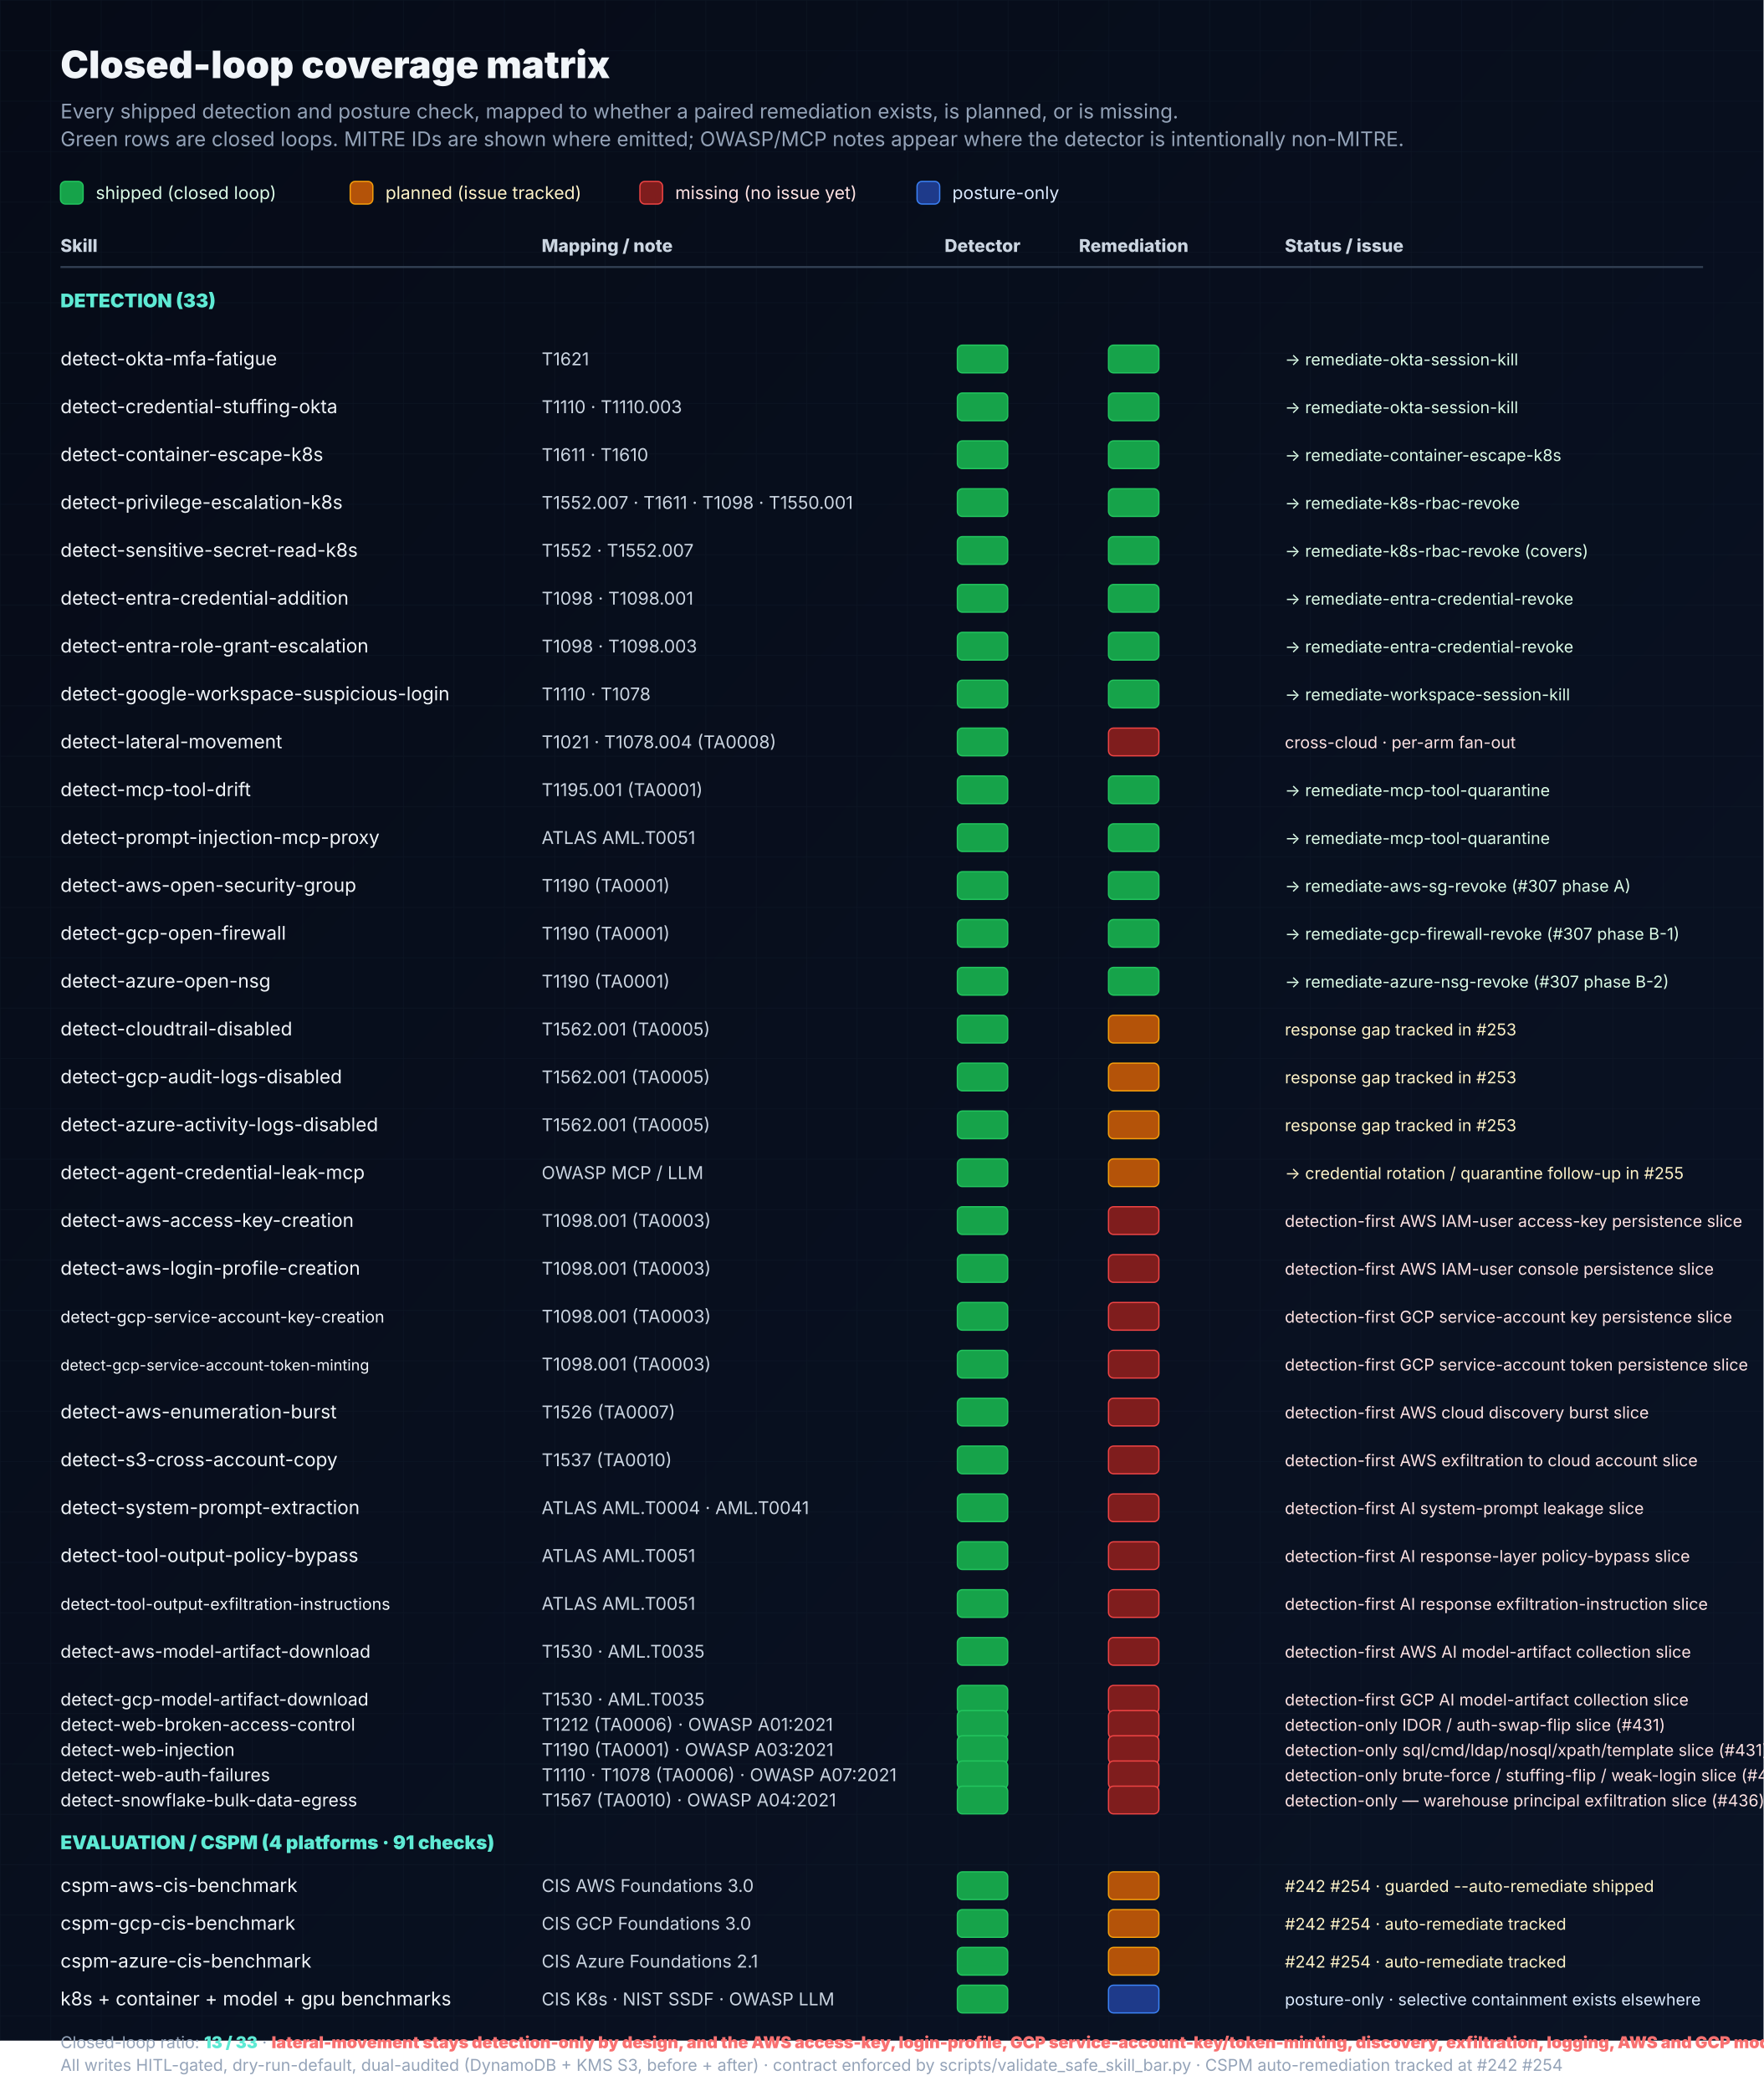
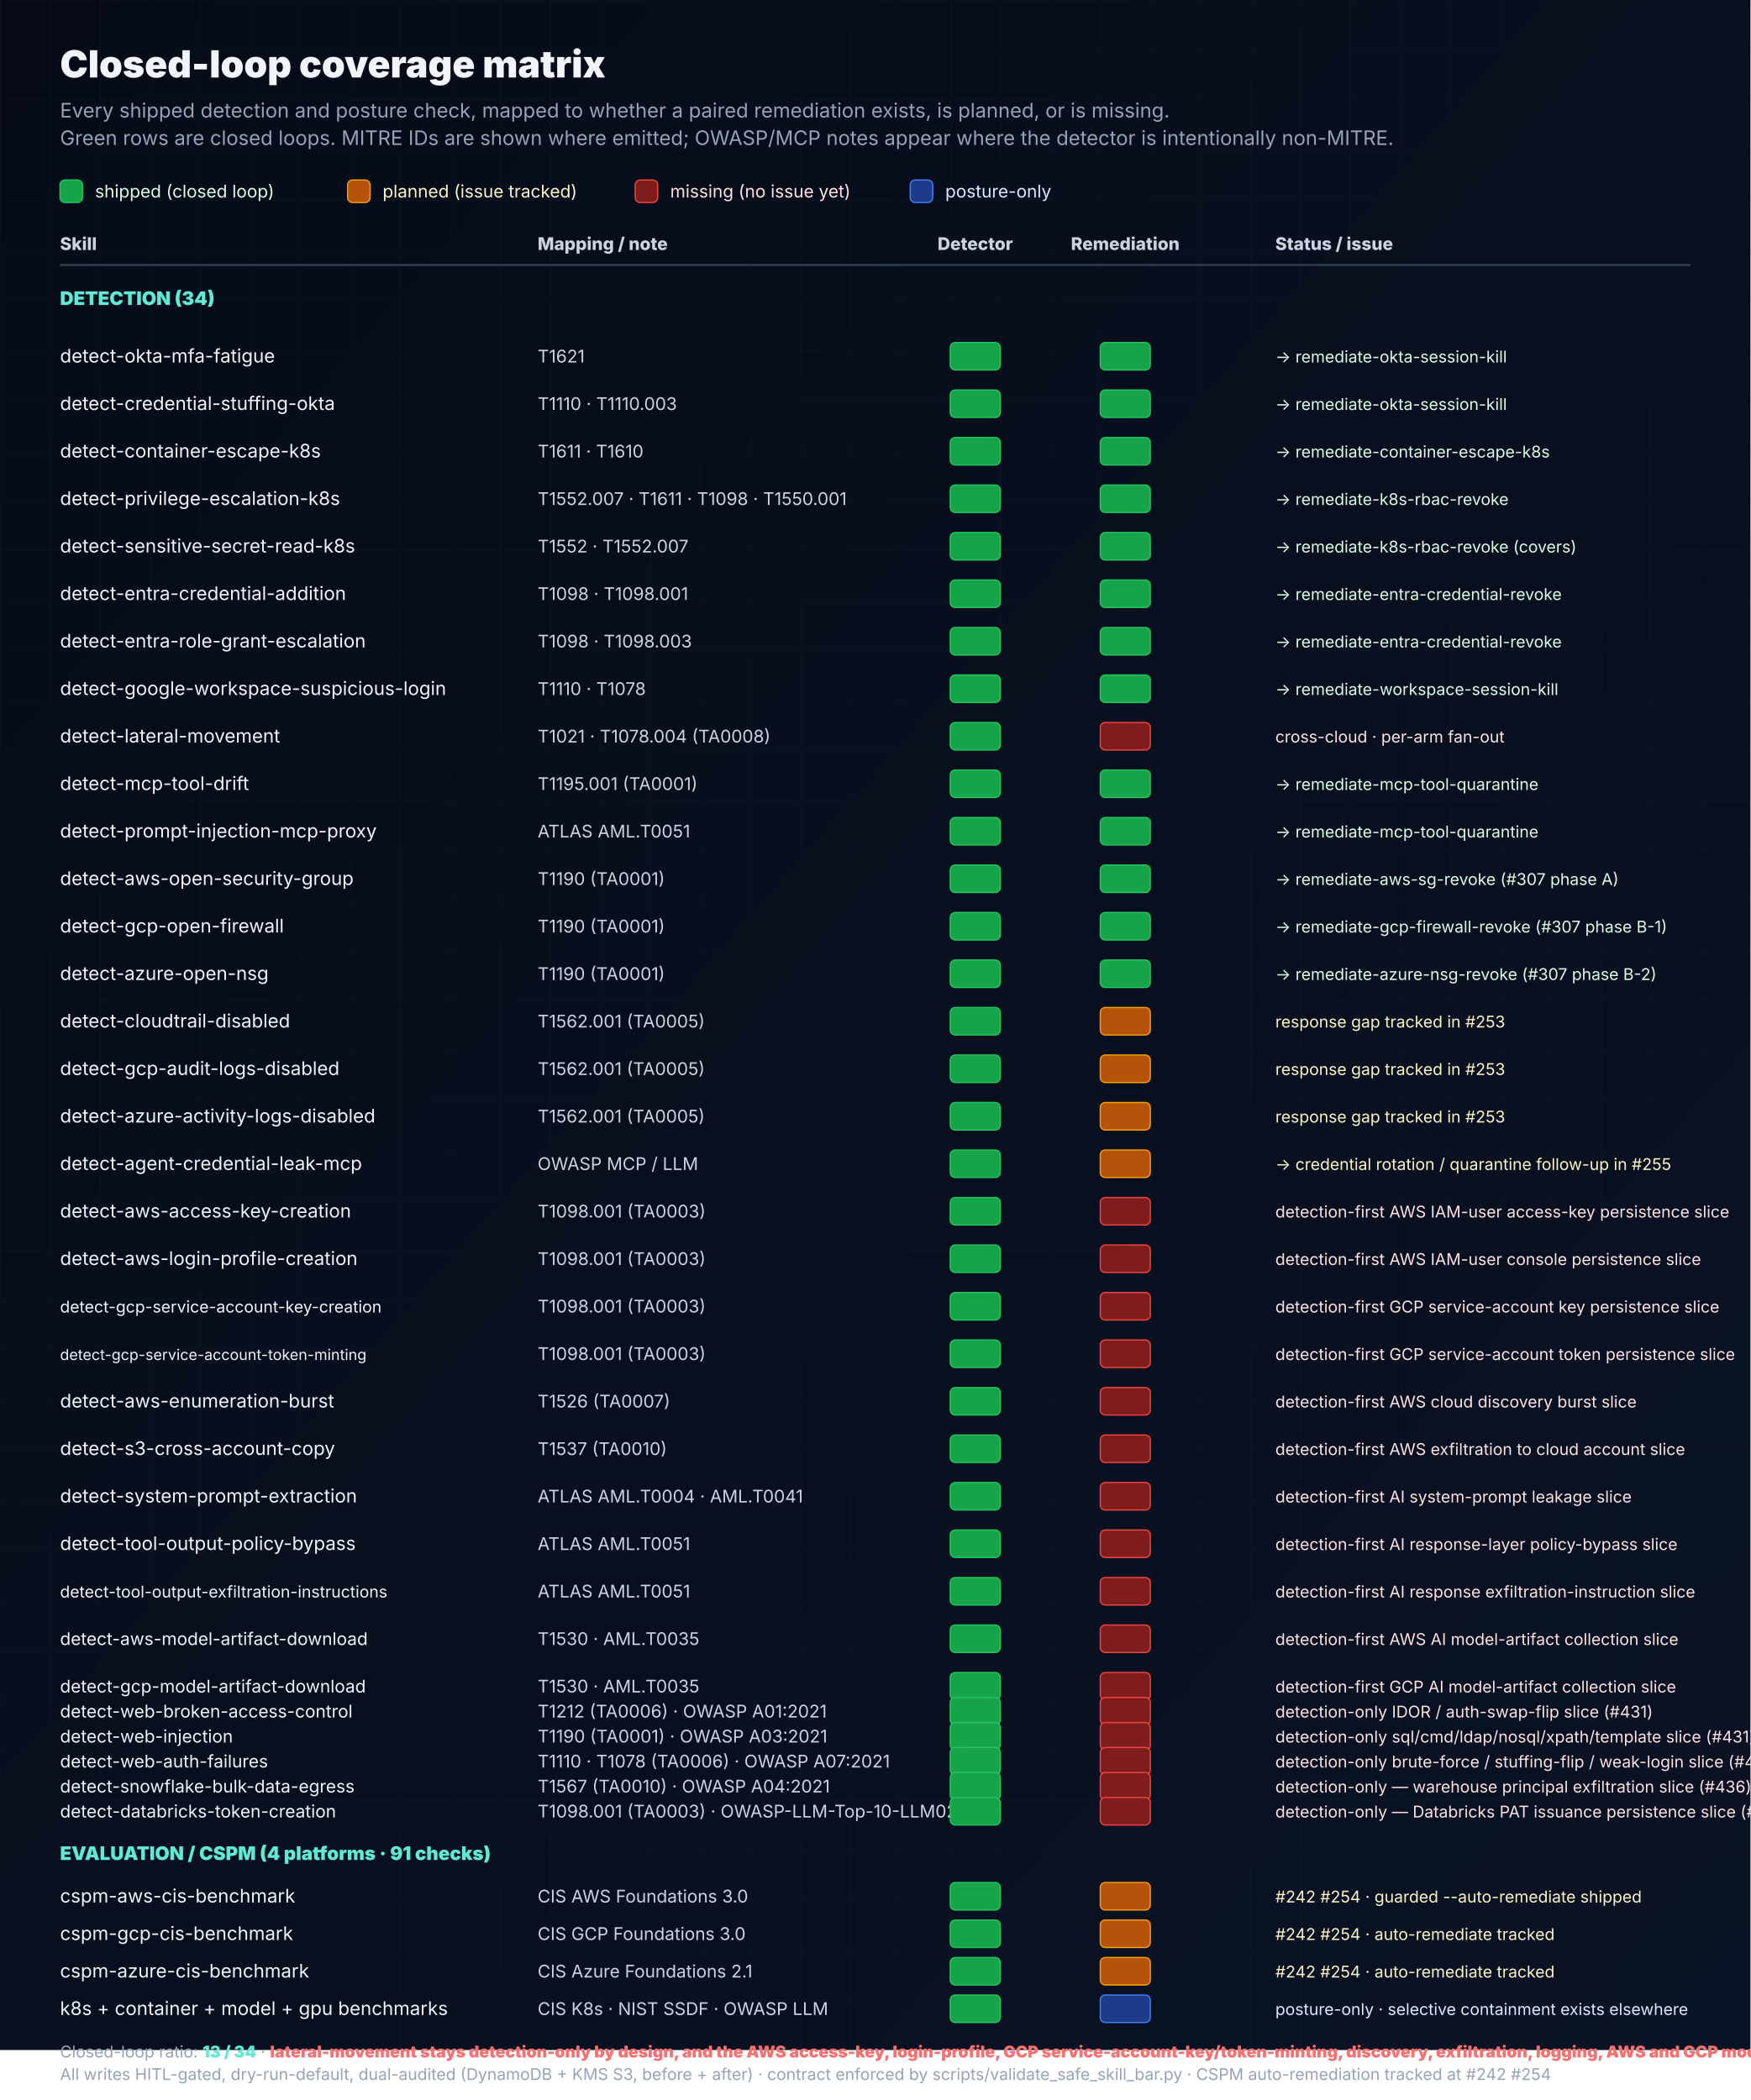
- <svg xmlns="http://www.w3.org/2000/svg" width="1400" height="1660" viewBox="0 0 1400 1660" role="img" aria-labelledby="cm-title cm-desc">
+ <svg xmlns="http://www.w3.org/2000/svg" width="1400" height="1680" viewBox="0 0 1400 1680" role="img" aria-labelledby="cm-title cm-desc">
  <defs>
    <linearGradient id="bg2" x1="0" y1="0" x2="1" y2="1">
      <stop offset="0%" stop-color="#060b17" />
      <stop offset="100%" stop-color="#0a1325" />
    </linearGradient>
    <pattern id="grid2" x="0" y="0" width="40" height="40" patternUnits="userSpaceOnUse">
      <path d="M40 0H0V40" fill="none" stroke="#1e293b" stroke-opacity="0.25" stroke-width="1" />
    </pattern>
  </defs>
-   <rect width="1400" height="1620" fill="url(#bg2)" />
-   <rect width="1400" height="1620" fill="url(#grid2)" />
+   <rect width="1400" height="1640" fill="url(#bg2)" />
+   <rect width="1400" height="1640" fill="url(#grid2)" />
  <text x="48" y="62" fill="#f1f5f9" font-family="Inter, system-ui, sans-serif" font-size="30" font-weight="900">Closed-loop coverage matrix</text>
  <text x="48" y="94" fill="#94a3b8" font-family="Inter, system-ui, sans-serif" font-size="16">Every shipped detection and posture check, mapped to whether a paired remediation exists, is planned, or is missing.</text>
  <text x="48" y="116" fill="#94a3b8" font-family="Inter, system-ui, sans-serif" font-size="16">Green rows are closed loops. MITRE IDs are shown where emitted; OWASP/MCP notes appear where the detector is intentionally non-MITRE.</text>
  <g transform="translate(48,144)" font-family="Inter, system-ui, sans-serif" font-size="14">
    <g>
      <rect x="0" y="0" width="18" height="18" rx="4" fill="#16a34a" stroke="#22c55e" />
      <text x="28" y="14" fill="#dcfce7">shipped (closed loop)</text>
    </g>
    <g transform="translate(230,0)">
      <rect x="0" y="0" width="18" height="18" rx="4" fill="#b45309" stroke="#f59e0b" />
      <text x="28" y="14" fill="#fef3c7">planned (issue tracked)</text>
    </g>
    <g transform="translate(460,0)">
      <rect x="0" y="0" width="18" height="18" rx="4" fill="#7f1d1d" stroke="#ef4444" />
      <text x="28" y="14" fill="#fee2e2">missing (no issue yet)</text>
    </g>
    <g transform="translate(680,0)">
      <rect x="0" y="0" width="18" height="18" rx="4" fill="#1e3a8a" stroke="#3b82f6" />
      <text x="28" y="14" fill="#dbeafe">posture-only</text>
    </g>
  </g>
  <g font-family="Inter, system-ui, sans-serif" font-size="14" font-weight="800" fill="#cbd5e1">
    <text x="48" y="200">Skill</text>
    <text x="430" y="200">Mapping / note</text>
    <text x="780" y="200" text-anchor="middle">Detector</text>
    <text x="900" y="200" text-anchor="middle">Remediation</text>
    <text x="1020" y="200">Status / issue</text>
  </g>
  <line x1="48" y1="212" x2="1352" y2="212" stroke="#334155" stroke-width="1.5" />
-   <text x="48" y="244" fill="#5eead4" font-family="Inter, system-ui, sans-serif" font-size="15" font-weight="900">DETECTION (33)</text>
+   <text x="48" y="244" fill="#5eead4" font-family="Inter, system-ui, sans-serif" font-size="15" font-weight="900">DETECTION (34)</text>
  <g font-family="Inter, system-ui, sans-serif">
    <text x="48" y="290" fill="#f1f5f9" font-size="15">detect-okta-mfa-fatigue</text>
    <text x="430" y="290" fill="#cbd5e1" font-size="14">T1621</text>
    <rect x="760" y="274" width="40" height="22" rx="4" fill="#16a34a" stroke="#22c55e" />
    <rect x="880" y="274" width="40" height="22" rx="4" fill="#16a34a" stroke="#22c55e" />
    <text x="1020" y="290" fill="#dcfce7" font-size="13">→ remediate-okta-session-kill</text>
  </g>
  <g font-family="Inter, system-ui, sans-serif">
    <text x="48" y="328" fill="#f1f5f9" font-size="15">detect-credential-stuffing-okta</text>
    <text x="430" y="328" fill="#cbd5e1" font-size="14">T1110 · T1110.003</text>
    <rect x="760" y="312" width="40" height="22" rx="4" fill="#16a34a" stroke="#22c55e" />
    <rect x="880" y="312" width="40" height="22" rx="4" fill="#16a34a" stroke="#22c55e" />
    <text x="1020" y="328" fill="#dcfce7" font-size="13">→ remediate-okta-session-kill</text>
  </g>
  <g font-family="Inter, system-ui, sans-serif">
    <text x="48" y="366" fill="#f1f5f9" font-size="15">detect-container-escape-k8s</text>
    <text x="430" y="366" fill="#cbd5e1" font-size="14">T1611 · T1610</text>
    <rect x="760" y="350" width="40" height="22" rx="4" fill="#16a34a" stroke="#22c55e" />
    <rect x="880" y="350" width="40" height="22" rx="4" fill="#16a34a" stroke="#22c55e" />
    <text x="1020" y="366" fill="#dcfce7" font-size="13">→ remediate-container-escape-k8s</text>
  </g>
  <g font-family="Inter, system-ui, sans-serif">
    <text x="48" y="404" fill="#f1f5f9" font-size="15">detect-privilege-escalation-k8s</text>
    <text x="430" y="404" fill="#cbd5e1" font-size="14">T1552.007 · T1611 · T1098 · T1550.001</text>
    <rect x="760" y="388" width="40" height="22" rx="4" fill="#16a34a" stroke="#22c55e" />
    <rect x="880" y="388" width="40" height="22" rx="4" fill="#16a34a" stroke="#22c55e" />
    <text x="1020" y="404" fill="#dcfce7" font-size="13">→ remediate-k8s-rbac-revoke</text>
  </g>
  <g font-family="Inter, system-ui, sans-serif">
    <text x="48" y="442" fill="#f1f5f9" font-size="15">detect-sensitive-secret-read-k8s</text>
    <text x="430" y="442" fill="#cbd5e1" font-size="14">T1552 · T1552.007</text>
    <rect x="760" y="426" width="40" height="22" rx="4" fill="#16a34a" stroke="#22c55e" />
    <rect x="880" y="426" width="40" height="22" rx="4" fill="#16a34a" stroke="#22c55e" />
    <text x="1020" y="442" fill="#dcfce7" font-size="13">→ remediate-k8s-rbac-revoke (covers)</text>
  </g>
  <g font-family="Inter, system-ui, sans-serif">
    <text x="48" y="480" fill="#f1f5f9" font-size="15">detect-entra-credential-addition</text>
    <text x="430" y="480" fill="#cbd5e1" font-size="14">T1098 · T1098.001</text>
    <rect x="760" y="464" width="40" height="22" rx="4" fill="#16a34a" stroke="#22c55e" />
    <rect x="880" y="464" width="40" height="22" rx="4" fill="#16a34a" stroke="#22c55e" />
    <text x="1020" y="480" fill="#dcfce7" font-size="13">→ remediate-entra-credential-revoke</text>
  </g>
  <g font-family="Inter, system-ui, sans-serif">
    <text x="48" y="518" fill="#f1f5f9" font-size="15">detect-entra-role-grant-escalation</text>
    <text x="430" y="518" fill="#cbd5e1" font-size="14">T1098 · T1098.003</text>
    <rect x="760" y="502" width="40" height="22" rx="4" fill="#16a34a" stroke="#22c55e" />
    <rect x="880" y="502" width="40" height="22" rx="4" fill="#16a34a" stroke="#22c55e" />
    <text x="1020" y="518" fill="#dcfce7" font-size="13">→ remediate-entra-credential-revoke</text>
  </g>
  <g font-family="Inter, system-ui, sans-serif">
    <text x="48" y="556" fill="#f1f5f9" font-size="15">detect-google-workspace-suspicious-login</text>
    <text x="430" y="556" fill="#cbd5e1" font-size="14">T1110 · T1078</text>
    <rect x="760" y="540" width="40" height="22" rx="4" fill="#16a34a" stroke="#22c55e" />
    <rect x="880" y="540" width="40" height="22" rx="4" fill="#16a34a" stroke="#22c55e" />
    <text x="1020" y="556" fill="#dcfce7" font-size="13">→ remediate-workspace-session-kill</text>
  </g>
  <g font-family="Inter, system-ui, sans-serif">
    <text x="48" y="594" fill="#f1f5f9" font-size="15">detect-lateral-movement</text>
    <text x="430" y="594" fill="#cbd5e1" font-size="14">T1021 · T1078.004 (TA0008)</text>
    <rect x="760" y="578" width="40" height="22" rx="4" fill="#16a34a" stroke="#22c55e" />
    <rect x="880" y="578" width="40" height="22" rx="4" fill="#7f1d1d" stroke="#ef4444" />
    <text x="1020" y="594" fill="#fee2e2" font-size="13">cross-cloud · per-arm fan-out</text>
  </g>
  <g font-family="Inter, system-ui, sans-serif">
    <text x="48" y="632" fill="#f1f5f9" font-size="15">detect-mcp-tool-drift</text>
    <text x="430" y="632" fill="#cbd5e1" font-size="14">T1195.001 (TA0001)</text>
    <rect x="760" y="616" width="40" height="22" rx="4" fill="#16a34a" stroke="#22c55e" />
    <rect x="880" y="616" width="40" height="22" rx="4" fill="#16a34a" stroke="#22c55e" />
    <text x="1020" y="632" fill="#dcfce7" font-size="13">→ remediate-mcp-tool-quarantine</text>
  </g>
  <g font-family="Inter, system-ui, sans-serif">
    <text x="48" y="670" fill="#f1f5f9" font-size="15">detect-prompt-injection-mcp-proxy</text>
    <text x="430" y="670" fill="#cbd5e1" font-size="14">ATLAS AML.T0051</text>
    <rect x="760" y="654" width="40" height="22" rx="4" fill="#16a34a" stroke="#22c55e" />
    <rect x="880" y="654" width="40" height="22" rx="4" fill="#16a34a" stroke="#22c55e" />
    <text x="1020" y="670" fill="#dcfce7" font-size="13">→ remediate-mcp-tool-quarantine</text>
  </g>
  <g font-family="Inter, system-ui, sans-serif">
    <text x="48" y="708" fill="#f1f5f9" font-size="15">detect-aws-open-security-group</text>
    <text x="430" y="708" fill="#cbd5e1" font-size="14">T1190 (TA0001)</text>
    <rect x="760" y="692" width="40" height="22" rx="4" fill="#16a34a" stroke="#22c55e" />
    <rect x="880" y="692" width="40" height="22" rx="4" fill="#16a34a" stroke="#22c55e" />
    <text x="1020" y="708" fill="#dcfce7" font-size="13">→ remediate-aws-sg-revoke (#307 phase A)</text>
  </g>
  <g font-family="Inter, system-ui, sans-serif">
    <text x="48" y="746" fill="#f1f5f9" font-size="15">detect-gcp-open-firewall</text>
    <text x="430" y="746" fill="#cbd5e1" font-size="14">T1190 (TA0001)</text>
    <rect x="760" y="730" width="40" height="22" rx="4" fill="#16a34a" stroke="#22c55e" />
    <rect x="880" y="730" width="40" height="22" rx="4" fill="#16a34a" stroke="#22c55e" />
    <text x="1020" y="746" fill="#dcfce7" font-size="13">→ remediate-gcp-firewall-revoke (#307 phase B-1)</text>
  </g>
  <g font-family="Inter, system-ui, sans-serif">
    <text x="48" y="784" fill="#f1f5f9" font-size="15">detect-azure-open-nsg</text>
    <text x="430" y="784" fill="#cbd5e1" font-size="14">T1190 (TA0001)</text>
    <rect x="760" y="768" width="40" height="22" rx="4" fill="#16a34a" stroke="#22c55e" />
    <rect x="880" y="768" width="40" height="22" rx="4" fill="#16a34a" stroke="#22c55e" />
    <text x="1020" y="784" fill="#dcfce7" font-size="13">→ remediate-azure-nsg-revoke (#307 phase B-2)</text>
  </g>
  <g font-family="Inter, system-ui, sans-serif">
    <text x="48" y="822" fill="#f1f5f9" font-size="15">detect-cloudtrail-disabled</text>
    <text x="430" y="822" fill="#cbd5e1" font-size="14">T1562.001 (TA0005)</text>
    <rect x="760" y="806" width="40" height="22" rx="4" fill="#16a34a" stroke="#22c55e" />
    <rect x="880" y="806" width="40" height="22" rx="4" fill="#b45309" stroke="#f59e0b" />
    <text x="1020" y="822" fill="#fef3c7" font-size="13">response gap tracked in #253</text>
  </g>
  <g font-family="Inter, system-ui, sans-serif">
    <text x="48" y="860" fill="#f1f5f9" font-size="15">detect-gcp-audit-logs-disabled</text>
    <text x="430" y="860" fill="#cbd5e1" font-size="14">T1562.001 (TA0005)</text>
    <rect x="760" y="844" width="40" height="22" rx="4" fill="#16a34a" stroke="#22c55e" />
    <rect x="880" y="844" width="40" height="22" rx="4" fill="#b45309" stroke="#f59e0b" />
    <text x="1020" y="860" fill="#fef3c7" font-size="13">response gap tracked in #253</text>
  </g>
  <g font-family="Inter, system-ui, sans-serif">
    <text x="48" y="898" fill="#f1f5f9" font-size="15">detect-azure-activity-logs-disabled</text>
    <text x="430" y="898" fill="#cbd5e1" font-size="14">T1562.001 (TA0005)</text>
    <rect x="760" y="882" width="40" height="22" rx="4" fill="#16a34a" stroke="#22c55e" />
    <rect x="880" y="882" width="40" height="22" rx="4" fill="#b45309" stroke="#f59e0b" />
    <text x="1020" y="898" fill="#fef3c7" font-size="13">response gap tracked in #253</text>
  </g>
  <g font-family="Inter, system-ui, sans-serif">
    <text x="48" y="936" fill="#f1f5f9" font-size="15">detect-agent-credential-leak-mcp</text>
    <text x="430" y="936" fill="#cbd5e1" font-size="14">OWASP MCP / LLM</text>
    <rect x="760" y="920" width="40" height="22" rx="4" fill="#16a34a" stroke="#22c55e" />
    <rect x="880" y="920" width="40" height="22" rx="4" fill="#b45309" stroke="#f59e0b" />
    <text x="1020" y="936" fill="#fef3c7" font-size="13">→ credential rotation / quarantine follow-up in #255</text>
  </g>
  <g font-family="Inter, system-ui, sans-serif">
    <text x="48" y="974" fill="#f1f5f9" font-size="15">detect-aws-access-key-creation</text>
    <text x="430" y="974" fill="#cbd5e1" font-size="14">T1098.001 (TA0003)</text>
    <rect x="760" y="958" width="40" height="22" rx="4" fill="#16a34a" stroke="#22c55e" />
    <rect x="880" y="958" width="40" height="22" rx="4" fill="#7f1d1d" stroke="#ef4444" />
    <text x="1020" y="974" fill="#fee2e2" font-size="13">detection-first AWS IAM-user access-key persistence slice</text>
  </g>
  <g font-family="Inter, system-ui, sans-serif">
    <text x="48" y="1012" fill="#f1f5f9" font-size="15">detect-aws-login-profile-creation</text>
    <text x="430" y="1012" fill="#cbd5e1" font-size="14">T1098.001 (TA0003)</text>
    <rect x="760" y="996" width="40" height="22" rx="4" fill="#16a34a" stroke="#22c55e" />
    <rect x="880" y="996" width="40" height="22" rx="4" fill="#7f1d1d" stroke="#ef4444" />
    <text x="1020" y="1012" fill="#fee2e2" font-size="13">detection-first AWS IAM-user console persistence slice</text>
  </g>
  <g font-family="Inter, system-ui, sans-serif">
    <text x="48" y="1050" fill="#f1f5f9" font-size="13">detect-gcp-service-account-key-creation</text>
    <text x="430" y="1050" fill="#cbd5e1" font-size="14">T1098.001 (TA0003)</text>
    <rect x="760" y="1034" width="40" height="22" rx="4" fill="#16a34a" stroke="#22c55e" />
    <rect x="880" y="1034" width="40" height="22" rx="4" fill="#7f1d1d" stroke="#ef4444" />
    <text x="1020" y="1050" fill="#fee2e2" font-size="13">detection-first GCP service-account key persistence slice</text>
  </g>
  <g font-family="Inter, system-ui, sans-serif">
    <text x="48" y="1088" fill="#f1f5f9" font-size="12">detect-gcp-service-account-token-minting</text>
    <text x="430" y="1088" fill="#cbd5e1" font-size="14">T1098.001 (TA0003)</text>
    <rect x="760" y="1072" width="40" height="22" rx="4" fill="#16a34a" stroke="#22c55e" />
    <rect x="880" y="1072" width="40" height="22" rx="4" fill="#7f1d1d" stroke="#ef4444" />
    <text x="1020" y="1088" fill="#fee2e2" font-size="13">detection-first GCP service-account token persistence slice</text>
  </g>
  <g font-family="Inter, system-ui, sans-serif">
    <text x="48" y="1126" fill="#f1f5f9" font-size="15">detect-aws-enumeration-burst</text>
    <text x="430" y="1126" fill="#cbd5e1" font-size="14">T1526 (TA0007)</text>
    <rect x="760" y="1110" width="40" height="22" rx="4" fill="#16a34a" stroke="#22c55e" />
    <rect x="880" y="1110" width="40" height="22" rx="4" fill="#7f1d1d" stroke="#ef4444" />
    <text x="1020" y="1126" fill="#fee2e2" font-size="13">detection-first AWS cloud discovery burst slice</text>
  </g>
  <g font-family="Inter, system-ui, sans-serif">
    <text x="48" y="1164" fill="#f1f5f9" font-size="15">detect-s3-cross-account-copy</text>
    <text x="430" y="1164" fill="#cbd5e1" font-size="14">T1537 (TA0010)</text>
    <rect x="760" y="1148" width="40" height="22" rx="4" fill="#16a34a" stroke="#22c55e" />
    <rect x="880" y="1148" width="40" height="22" rx="4" fill="#7f1d1d" stroke="#ef4444" />
    <text x="1020" y="1164" fill="#fee2e2" font-size="13">detection-first AWS exfiltration to cloud account slice</text>
  </g>
  <g font-family="Inter, system-ui, sans-serif">
    <text x="48" y="1202" fill="#f1f5f9" font-size="15">detect-system-prompt-extraction</text>
    <text x="430" y="1202" fill="#cbd5e1" font-size="14">ATLAS AML.T0004 · AML.T0041</text>
    <rect x="760" y="1186" width="40" height="22" rx="4" fill="#16a34a" stroke="#22c55e" />
    <rect x="880" y="1186" width="40" height="22" rx="4" fill="#7f1d1d" stroke="#ef4444" />
    <text x="1020" y="1202" fill="#fee2e2" font-size="13">detection-first AI system-prompt leakage slice</text>
  </g>
  <g font-family="Inter, system-ui, sans-serif">
    <text x="48" y="1240" fill="#f1f5f9" font-size="15">detect-tool-output-policy-bypass</text>
    <text x="430" y="1240" fill="#cbd5e1" font-size="14">ATLAS AML.T0051</text>
    <rect x="760" y="1224" width="40" height="22" rx="4" fill="#16a34a" stroke="#22c55e" />
    <rect x="880" y="1224" width="40" height="22" rx="4" fill="#7f1d1d" stroke="#ef4444" />
    <text x="1020" y="1240" fill="#fee2e2" font-size="13">detection-first AI response-layer policy-bypass slice</text>
  </g>
  <g font-family="Inter, system-ui, sans-serif">
    <text x="48" y="1278" fill="#f1f5f9" font-size="13">detect-tool-output-exfiltration-instructions</text>
    <text x="430" y="1278" fill="#cbd5e1" font-size="14">ATLAS AML.T0051</text>
    <rect x="760" y="1262" width="40" height="22" rx="4" fill="#16a34a" stroke="#22c55e" />
    <rect x="880" y="1262" width="40" height="22" rx="4" fill="#7f1d1d" stroke="#ef4444" />
    <text x="1020" y="1278" fill="#fee2e2" font-size="13">detection-first AI response exfiltration-instruction slice</text>
  </g>
  <g font-family="Inter, system-ui, sans-serif">
    <text x="48" y="1316" fill="#f1f5f9" font-size="14">detect-aws-model-artifact-download</text>
    <text x="430" y="1316" fill="#cbd5e1" font-size="14">T1530 · AML.T0035</text>
    <rect x="760" y="1300" width="40" height="22" rx="4" fill="#16a34a" stroke="#22c55e" />
    <rect x="880" y="1300" width="40" height="22" rx="4" fill="#7f1d1d" stroke="#ef4444" />
    <text x="1020" y="1316" fill="#fee2e2" font-size="13">detection-first AWS AI model-artifact collection slice</text>
  </g>
  <g font-family="Inter, system-ui, sans-serif">
    <text x="48" y="1354" fill="#f1f5f9" font-size="14">detect-gcp-model-artifact-download</text>
    <text x="430" y="1354" fill="#cbd5e1" font-size="14">T1530 · AML.T0035</text>
    <rect x="760" y="1338" width="40" height="22" rx="4" fill="#16a34a" stroke="#22c55e" />
    <rect x="880" y="1338" width="40" height="22" rx="4" fill="#7f1d1d" stroke="#ef4444" />
    <text x="1020" y="1354" fill="#fee2e2" font-size="13">detection-first GCP AI model-artifact collection slice</text>
  </g>
  <g font-family="Inter, system-ui, sans-serif">
    <text x="48" y="1374" fill="#f1f5f9" font-size="14">detect-web-broken-access-control</text>
    <text x="430" y="1374" fill="#cbd5e1" font-size="14">T1212 (TA0006) · OWASP A01:2021</text>
    <rect x="760" y="1358" width="40" height="22" rx="4" fill="#16a34a" stroke="#22c55e" />
    <rect x="880" y="1358" width="40" height="22" rx="4" fill="#7f1d1d" stroke="#ef4444" />
    <text x="1020" y="1374" fill="#fee2e2" font-size="13">detection-only IDOR / auth-swap-flip slice (#431)</text>
  </g>
  <g font-family="Inter, system-ui, sans-serif">
    <text x="48" y="1394" fill="#f1f5f9" font-size="14">detect-web-injection</text>
    <text x="430" y="1394" fill="#cbd5e1" font-size="14">T1190 (TA0001) · OWASP A03:2021</text>
    <rect x="760" y="1378" width="40" height="22" rx="4" fill="#16a34a" stroke="#22c55e" />
    <rect x="880" y="1378" width="40" height="22" rx="4" fill="#7f1d1d" stroke="#ef4444" />
    <text x="1020" y="1394" fill="#fee2e2" font-size="13">detection-only sql/cmd/ldap/nosql/xpath/template slice (#431)</text>
  </g>
  <g font-family="Inter, system-ui, sans-serif">
    <text x="48" y="1414" fill="#f1f5f9" font-size="14">detect-web-auth-failures</text>
    <text x="430" y="1414" fill="#cbd5e1" font-size="14">T1110 · T1078 (TA0006) · OWASP A07:2021</text>
    <rect x="760" y="1398" width="40" height="22" rx="4" fill="#16a34a" stroke="#22c55e" />
    <rect x="880" y="1398" width="40" height="22" rx="4" fill="#7f1d1d" stroke="#ef4444" />
    <text x="1020" y="1414" fill="#fee2e2" font-size="13">detection-only brute-force / stuffing-flip / weak-login slice (#431)</text>
  </g>
  <g font-family="Inter, system-ui, sans-serif">
    <text x="48" y="1434" fill="#f1f5f9" font-size="14">detect-snowflake-bulk-data-egress</text>
    <text x="430" y="1434" fill="#cbd5e1" font-size="14">T1567 (TA0010) · OWASP A04:2021</text>
    <rect x="760" y="1418" width="40" height="22" rx="4" fill="#16a34a" stroke="#22c55e" />
    <rect x="880" y="1418" width="40" height="22" rx="4" fill="#7f1d1d" stroke="#ef4444" />
    <text x="1020" y="1434" fill="#fee2e2" font-size="13">detection-only — warehouse principal exfiltration slice (#436)</text>
  </g>
-   <text x="48" y="1468" fill="#5eead4" font-family="Inter, system-ui, sans-serif" font-size="15" font-weight="900">EVALUATION / CSPM (4 platforms · 91 checks)</text>
-   <g font-family="Inter, system-ui, sans-serif">
-     <text x="48" y="1502" fill="#f1f5f9" font-size="15">cspm-aws-cis-benchmark</text>
-     <text x="430" y="1502" fill="#cbd5e1" font-size="14">CIS AWS Foundations 3.0</text>
-     <rect x="760" y="1486" width="40" height="22" rx="4" fill="#16a34a" stroke="#22c55e" />
-     <rect x="880" y="1486" width="40" height="22" rx="4" fill="#b45309" stroke="#f59e0b" />
-     <text x="1020" y="1502" fill="#fef3c7" font-size="13">#242 #254 · guarded --auto-remediate shipped</text>
-   </g>
-   <g font-family="Inter, system-ui, sans-serif">
-     <text x="48" y="1532" fill="#f1f5f9" font-size="15">cspm-gcp-cis-benchmark</text>
-     <text x="430" y="1532" fill="#cbd5e1" font-size="14">CIS GCP Foundations 3.0</text>
-     <rect x="760" y="1516" width="40" height="22" rx="4" fill="#16a34a" stroke="#22c55e" />
-     <rect x="880" y="1516" width="40" height="22" rx="4" fill="#b45309" stroke="#f59e0b" />
-     <text x="1020" y="1532" fill="#fef3c7" font-size="13">#242 #254 · auto-remediate tracked</text>
-   </g>
-   <g font-family="Inter, system-ui, sans-serif">
-     <text x="48" y="1562" fill="#f1f5f9" font-size="15">cspm-azure-cis-benchmark</text>
-     <text x="430" y="1562" fill="#cbd5e1" font-size="14">CIS Azure Foundations 2.1</text>
-     <rect x="760" y="1546" width="40" height="22" rx="4" fill="#16a34a" stroke="#22c55e" />
-     <rect x="880" y="1546" width="40" height="22" rx="4" fill="#b45309" stroke="#f59e0b" />
-     <text x="1020" y="1562" fill="#fef3c7" font-size="13">#242 #254 · auto-remediate tracked</text>
-   </g>
-   <g font-family="Inter, system-ui, sans-serif">
-     <text x="48" y="1592" fill="#f1f5f9" font-size="15">k8s + container + model + gpu benchmarks</text>
-     <text x="430" y="1592" fill="#cbd5e1" font-size="14">CIS K8s · NIST SSDF · OWASP LLM</text>
-     <rect x="760" y="1576" width="40" height="22" rx="4" fill="#16a34a" stroke="#22c55e" />
-     <rect x="880" y="1576" width="40" height="22" rx="4" fill="#1e3a8a" stroke="#3b82f6" />
-     <text x="1020" y="1592" fill="#dbeafe" font-size="13">posture-only · selective containment exists elsewhere</text>
-   </g>
-   <g font-family="Inter, system-ui, sans-serif">
-     <text x="48" y="1626" fill="#94a3b8" font-size="13">Closed-loop ratio: <tspan fill="#5eead4" font-weight="900">13 / 33</tspan> · <tspan fill="#f87171" font-weight="900">lateral-movement stays detection-only by design, and the AWS access-key, login-profile, GCP service-account-key/token-minting, discovery, exfiltration, logging, AWS and GCP model-artifact collection, MCP leakage, system-prompt, policy-bypass, response-exfiltration, and Snowflake bulk-egress slices are detection-first today</tspan>
+   <g font-family="Inter, system-ui, sans-serif">
+     <text x="48" y="1454" fill="#f1f5f9" font-size="14">detect-databricks-token-creation</text>
+     <text x="430" y="1454" fill="#cbd5e1" font-size="14">T1098.001 (TA0003) · OWASP-LLM-Top-10-LLM02</text>
+     <rect x="760" y="1438" width="40" height="22" rx="4" fill="#16a34a" stroke="#22c55e" />
+     <rect x="880" y="1438" width="40" height="22" rx="4" fill="#7f1d1d" stroke="#ef4444" />
+     <text x="1020" y="1454" fill="#fee2e2" font-size="13">detection-only — Databricks PAT issuance persistence slice (#436)</text>
+   </g>
+   <text x="48" y="1488" fill="#5eead4" font-family="Inter, system-ui, sans-serif" font-size="15" font-weight="900">EVALUATION / CSPM (4 platforms · 91 checks)</text>
+   <g font-family="Inter, system-ui, sans-serif">
+     <text x="48" y="1522" fill="#f1f5f9" font-size="15">cspm-aws-cis-benchmark</text>
+     <text x="430" y="1522" fill="#cbd5e1" font-size="14">CIS AWS Foundations 3.0</text>
+     <rect x="760" y="1506" width="40" height="22" rx="4" fill="#16a34a" stroke="#22c55e" />
+     <rect x="880" y="1506" width="40" height="22" rx="4" fill="#b45309" stroke="#f59e0b" />
+     <text x="1020" y="1522" fill="#fef3c7" font-size="13">#242 #254 · guarded --auto-remediate shipped</text>
+   </g>
+   <g font-family="Inter, system-ui, sans-serif">
+     <text x="48" y="1552" fill="#f1f5f9" font-size="15">cspm-gcp-cis-benchmark</text>
+     <text x="430" y="1552" fill="#cbd5e1" font-size="14">CIS GCP Foundations 3.0</text>
+     <rect x="760" y="1536" width="40" height="22" rx="4" fill="#16a34a" stroke="#22c55e" />
+     <rect x="880" y="1536" width="40" height="22" rx="4" fill="#b45309" stroke="#f59e0b" />
+     <text x="1020" y="1552" fill="#fef3c7" font-size="13">#242 #254 · auto-remediate tracked</text>
+   </g>
+   <g font-family="Inter, system-ui, sans-serif">
+     <text x="48" y="1582" fill="#f1f5f9" font-size="15">cspm-azure-cis-benchmark</text>
+     <text x="430" y="1582" fill="#cbd5e1" font-size="14">CIS Azure Foundations 2.1</text>
+     <rect x="760" y="1566" width="40" height="22" rx="4" fill="#16a34a" stroke="#22c55e" />
+     <rect x="880" y="1566" width="40" height="22" rx="4" fill="#b45309" stroke="#f59e0b" />
+     <text x="1020" y="1582" fill="#fef3c7" font-size="13">#242 #254 · auto-remediate tracked</text>
+   </g>
+   <g font-family="Inter, system-ui, sans-serif">
+     <text x="48" y="1612" fill="#f1f5f9" font-size="15">k8s + container + model + gpu benchmarks</text>
+     <text x="430" y="1612" fill="#cbd5e1" font-size="14">CIS K8s · NIST SSDF · OWASP LLM</text>
+     <rect x="760" y="1596" width="40" height="22" rx="4" fill="#16a34a" stroke="#22c55e" />
+     <rect x="880" y="1596" width="40" height="22" rx="4" fill="#1e3a8a" stroke="#3b82f6" />
+     <text x="1020" y="1612" fill="#dbeafe" font-size="13">posture-only · selective containment exists elsewhere</text>
+   </g>
+   <g font-family="Inter, system-ui, sans-serif">
+     <text x="48" y="1646" fill="#94a3b8" font-size="13">Closed-loop ratio: <tspan fill="#5eead4" font-weight="900">13 / 34</tspan> · <tspan fill="#f87171" font-weight="900">lateral-movement stays detection-only by design, and the AWS access-key, login-profile, GCP service-account-key/token-minting, discovery, exfiltration, logging, AWS and GCP model-artifact collection, MCP leakage, system-prompt, policy-bypass, response-exfiltration, Snowflake bulk-egress, and Databricks token-creation slices are detection-first today</tspan>
    </text>
-     <text x="48" y="1644" fill="#94a3b8" font-size="13">All writes HITL-gated, dry-run-default, dual-audited (DynamoDB + KMS S3, before + after) · contract enforced by scripts/validate_safe_skill_bar.py · CSPM auto-remediation tracked at #242 #254</text>
+     <text x="48" y="1664" fill="#94a3b8" font-size="13">All writes HITL-gated, dry-run-default, dual-audited (DynamoDB + KMS S3, before + after) · contract enforced by scripts/validate_safe_skill_bar.py · CSPM auto-remediation tracked at #242 #254</text>
  </g>
</svg>
